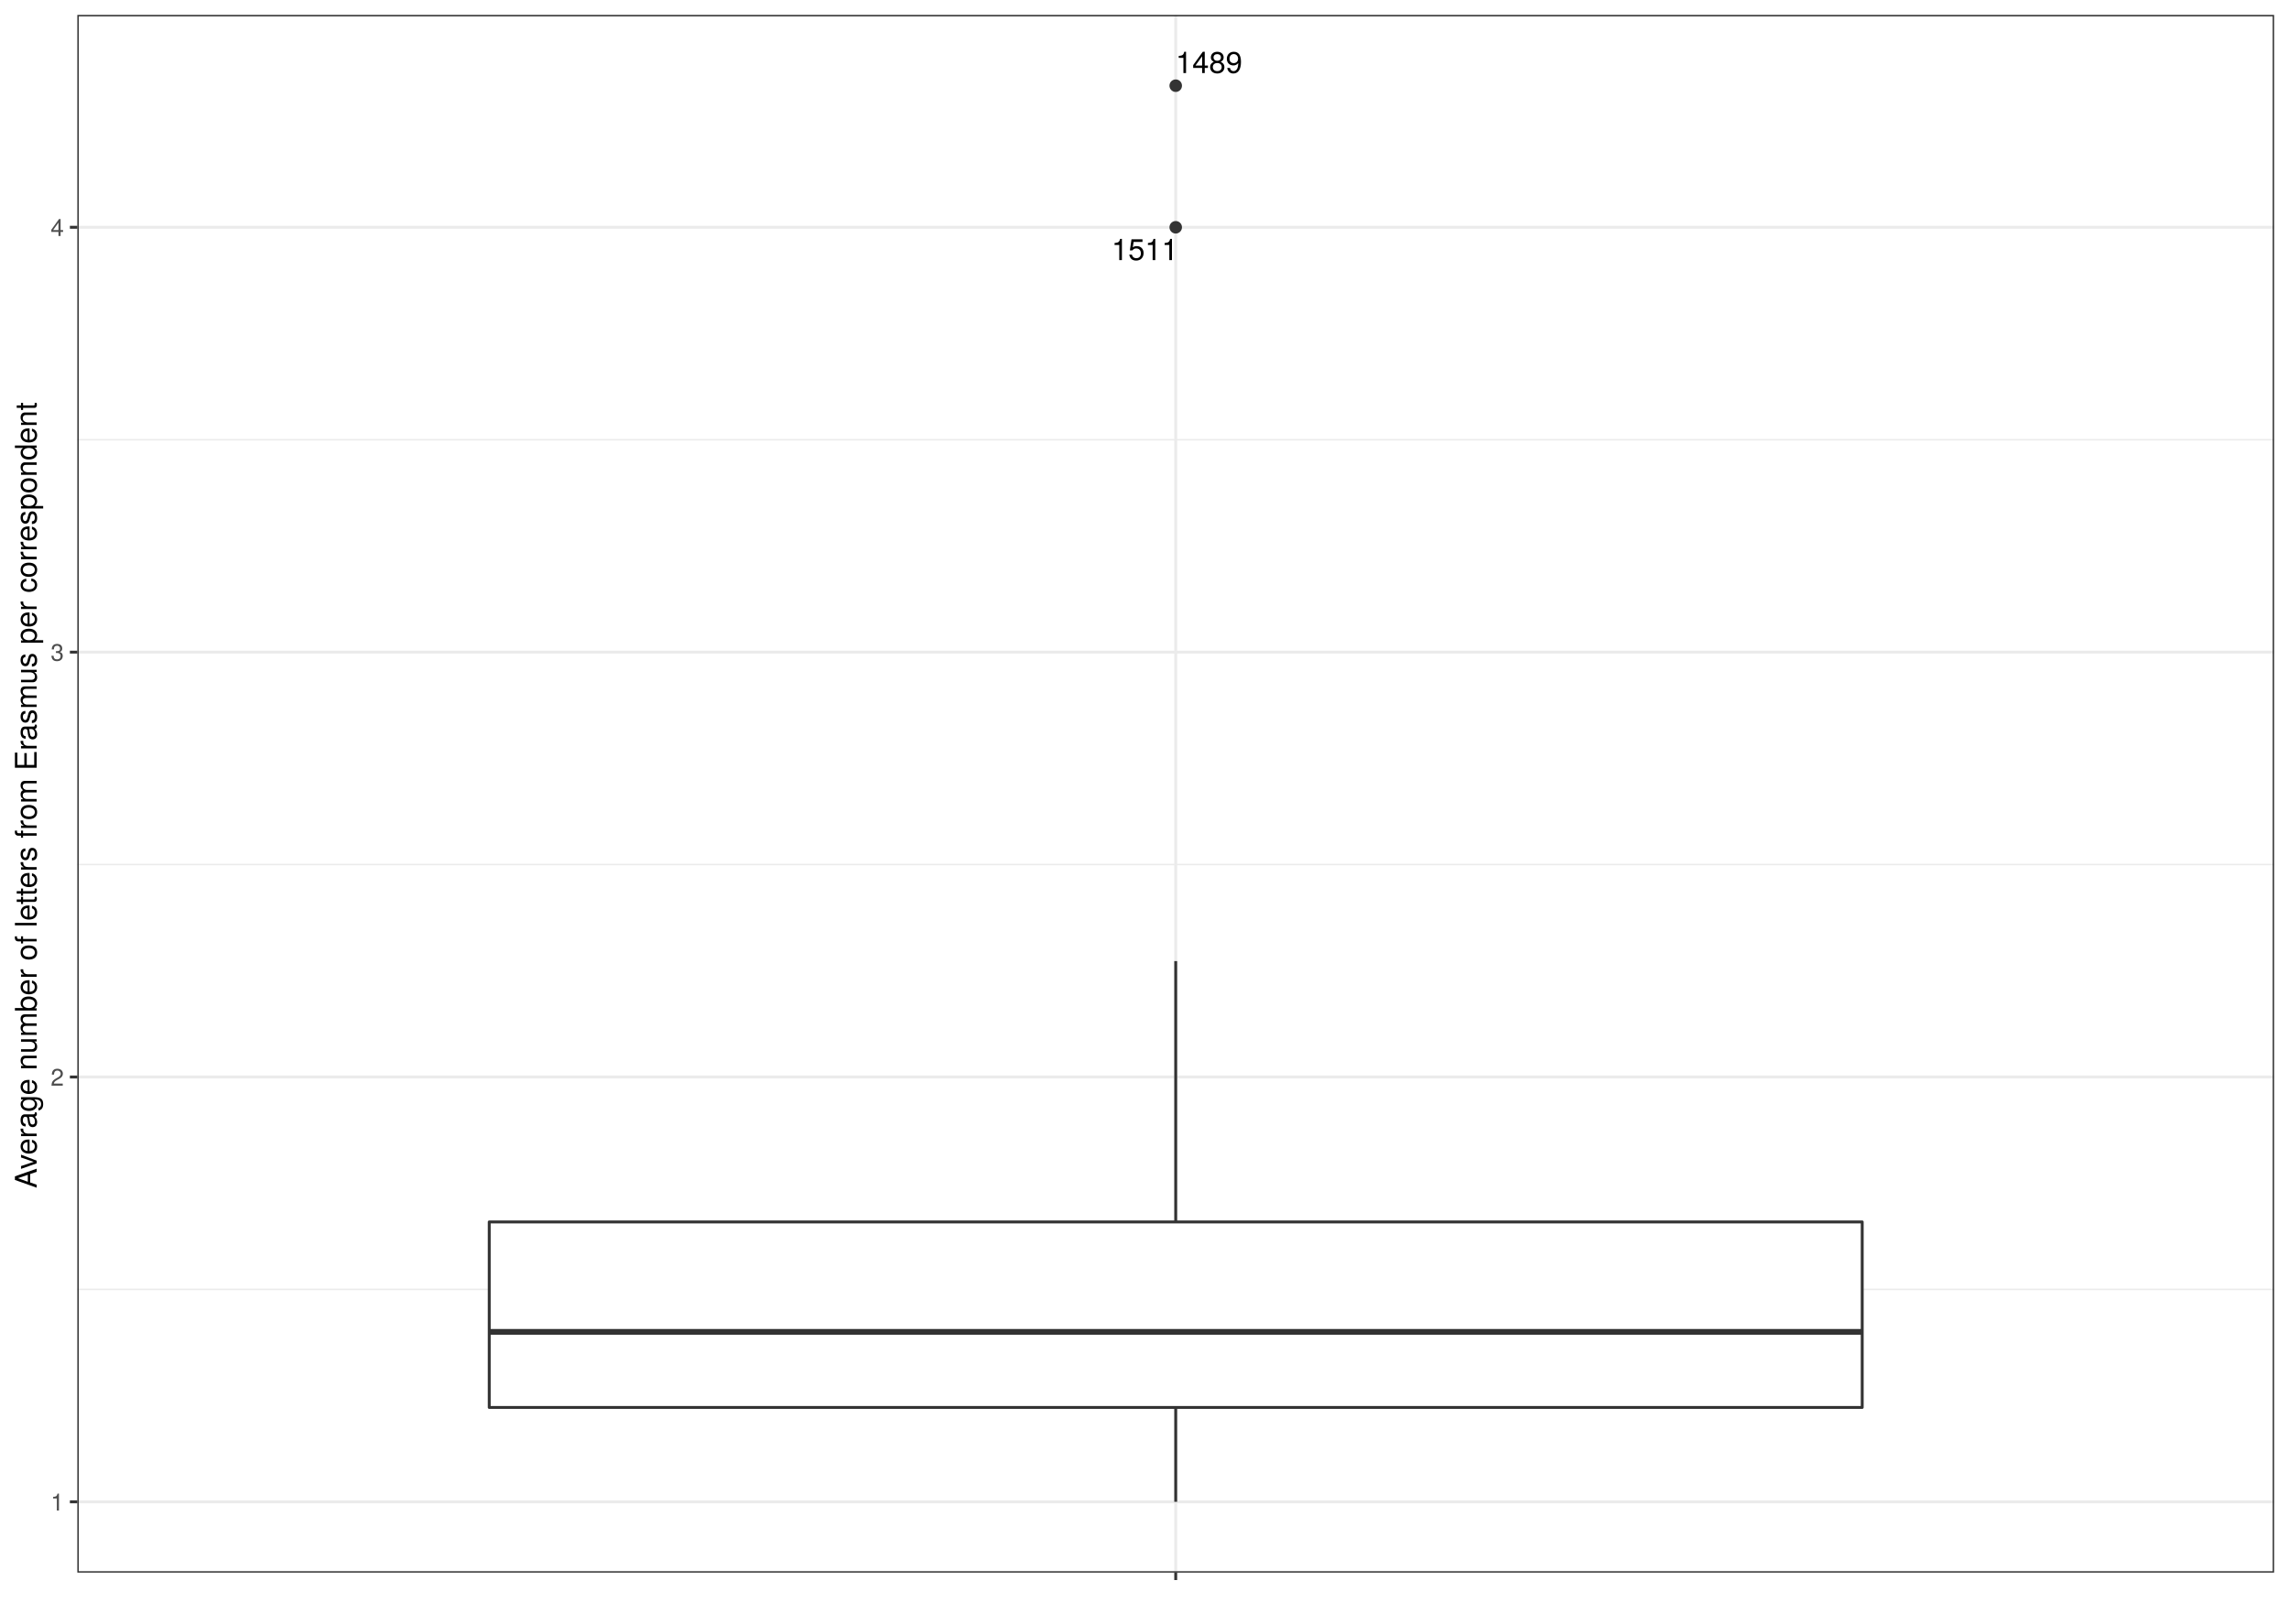
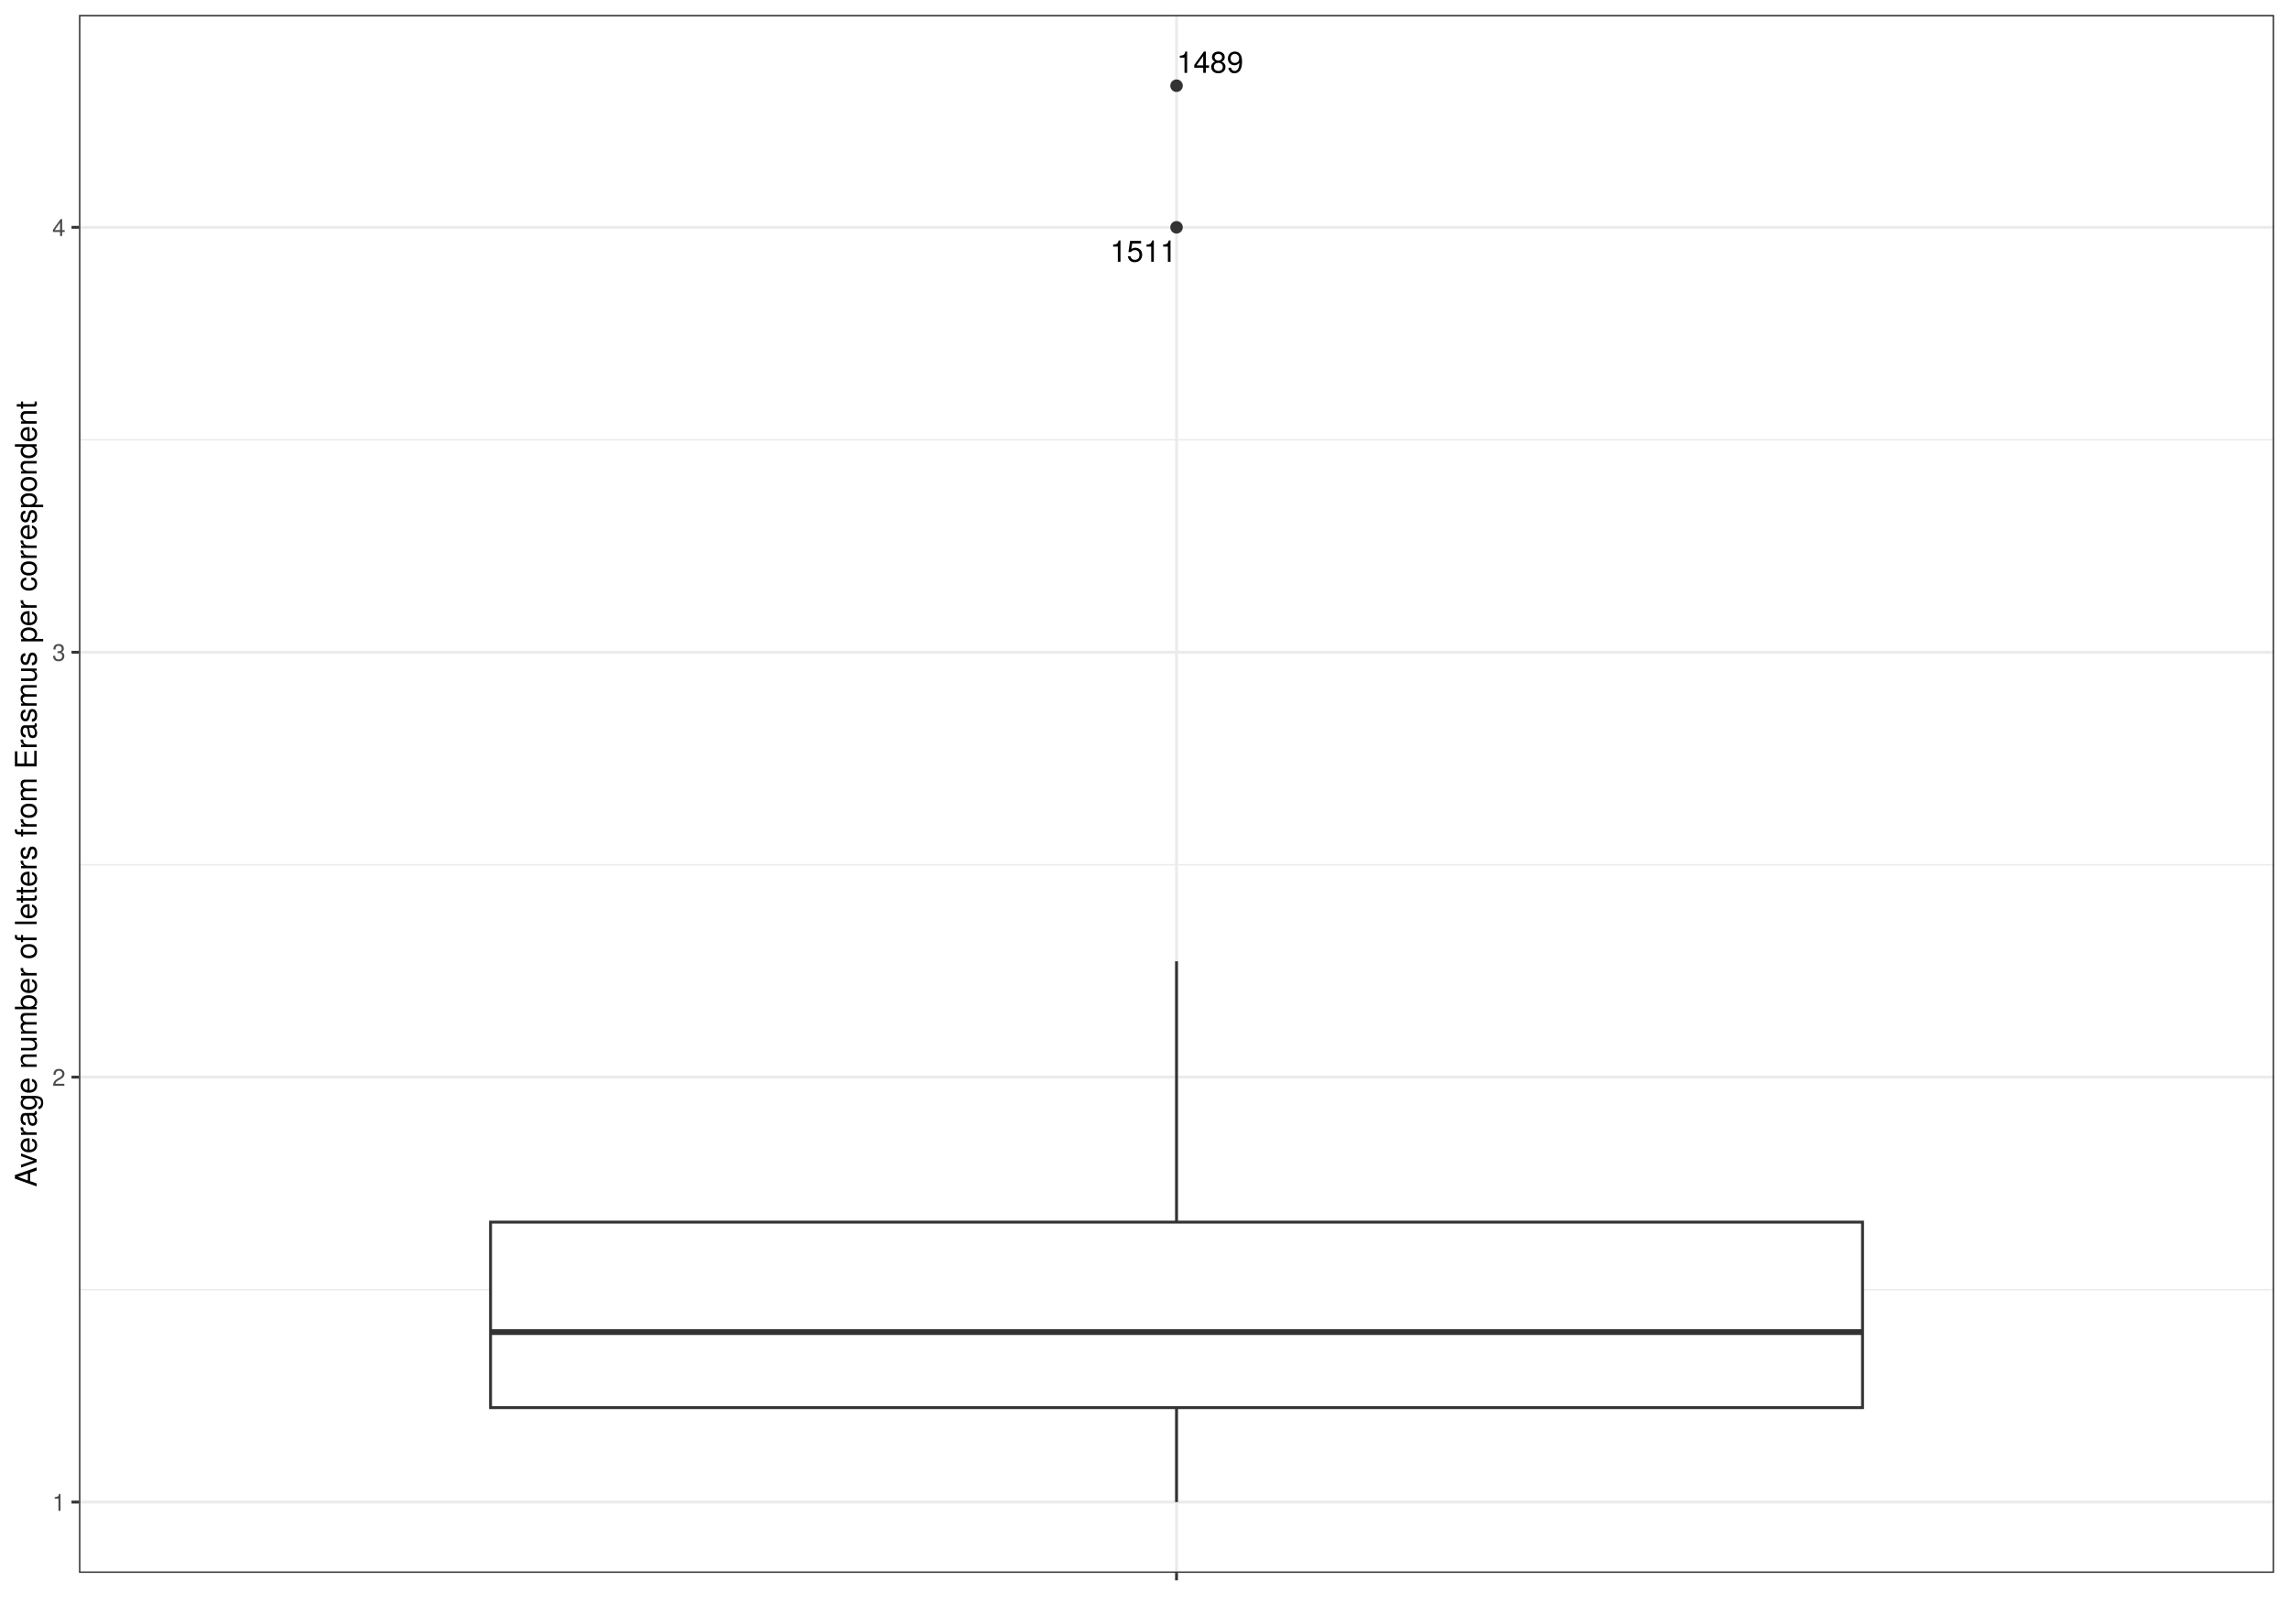
- <svg xmlns="http://www.w3.org/2000/svg" viewBox="0 0 842.40 597.60">
+ <svg xmlns="http://www.w3.org/2000/svg" class="svglite" width="842.40pt" height="597.60pt" viewBox="0 0 842.40 597.60">
  <defs>
    <style type="text/css">
-     line, polyline, polygon, path, rect, circle {
+     .svglite line, .svglite polyline, .svglite polygon, .svglite path, .svglite rect, .svglite circle {
      fill: none;
      stroke: #000000;
      stroke-linecap: round;
      stroke-linejoin: round;
      stroke-miterlimit: 10.00;
    }
+     .svglite text {
+       white-space: pre;
+     }
  </style>
  </defs>
  <rect width="100%" height="100%" style="stroke: none; fill: #FFFFFF;" />
-   <rect x="0.00" y="-0" width="842.40" height="597.60" style="stroke-width: 1.07; stroke: #FFFFFF; fill: #FFFFFF;" />
  <defs>
-     <clipPath id="cpMjguNDZ8ODM2LjkyfDU3OC44Nnw1LjQ4">
-       <rect x="28.46" y="5.48" width="808.46" height="573.38" />
-     </clipPath>
-   </defs>
-   <rect x="28.46" y="5.48" width="808.46" height="573.38" style="stroke-width: 1.07; stroke: none; fill: #FFFFFF;" clip-path="url(#cpMjguNDZ8ODM2LjkyfDU3OC44Nnw1LjQ4)" />
-   <polyline points="28.46,474.60 836.92,474.60 " style="stroke-width: 0.53; stroke: #EBEBEB; stroke-linecap: butt;" clip-path="url(#cpMjguNDZ8ODM2LjkyfDU3OC44Nnw1LjQ4)" />
-   <polyline points="28.46,318.23 836.92,318.23 " style="stroke-width: 0.53; stroke: #EBEBEB; stroke-linecap: butt;" clip-path="url(#cpMjguNDZ8ODM2LjkyfDU3OC44Nnw1LjQ4)" />
-   <polyline points="28.46,161.85 836.92,161.85 " style="stroke-width: 0.53; stroke: #EBEBEB; stroke-linecap: butt;" clip-path="url(#cpMjguNDZ8ODM2LjkyfDU3OC44Nnw1LjQ4)" />
-   <polyline points="28.46,552.79 836.92,552.79 " style="stroke-width: 1.07; stroke: #EBEBEB; stroke-linecap: butt;" clip-path="url(#cpMjguNDZ8ODM2LjkyfDU3OC44Nnw1LjQ4)" />
-   <polyline points="28.46,396.42 836.92,396.42 " style="stroke-width: 1.07; stroke: #EBEBEB; stroke-linecap: butt;" clip-path="url(#cpMjguNDZ8ODM2LjkyfDU3OC44Nnw1LjQ4)" />
-   <polyline points="28.46,240.04 836.92,240.04 " style="stroke-width: 1.07; stroke: #EBEBEB; stroke-linecap: butt;" clip-path="url(#cpMjguNDZ8ODM2LjkyfDU3OC44Nnw1LjQ4)" />
-   <polyline points="28.46,83.66 836.92,83.66 " style="stroke-width: 1.07; stroke: #EBEBEB; stroke-linecap: butt;" clip-path="url(#cpMjguNDZ8ODM2LjkyfDU3OC44Nnw1LjQ4)" />
-   <polyline points="432.69,578.86 432.69,5.48 " style="stroke-width: 1.07; stroke: #EBEBEB; stroke-linecap: butt;" clip-path="url(#cpMjguNDZ8ODM2LjkyfDU3OC44Nnw1LjQ4)" />
-   <circle cx="432.69" cy="31.54" r="1.95" style="stroke-width: 0.71; stroke: #333333; fill: #333333;" clip-path="url(#cpMjguNDZ8ODM2LjkyfDU3OC44Nnw1LjQ4)" />
-   <circle cx="432.69" cy="83.66" r="1.95" style="stroke-width: 0.71; stroke: #333333; fill: #333333;" clip-path="url(#cpMjguNDZ8ODM2LjkyfDU3OC44Nnw1LjQ4)" />
-   <line x1="432.69" y1="449.77" x2="432.69" y2="353.77" style="stroke-width: 1.07; stroke: #333333; stroke-linecap: butt;" clip-path="url(#cpMjguNDZ8ODM2LjkyfDU3OC44Nnw1LjQ4)" />
-   <line x1="432.69" y1="518.05" x2="432.69" y2="552.79" style="stroke-width: 1.07; stroke: #333333; stroke-linecap: butt;" clip-path="url(#cpMjguNDZ8ODM2LjkyfDU3OC44Nnw1LjQ4)" />
-   <polygon points="180.05,449.77 180.05,518.05 685.33,518.05 685.33,449.77 180.05,449.77 " style="stroke-width: 1.07; stroke: #333333; fill: #FFFFFF;" clip-path="url(#cpMjguNDZ8ODM2LjkyfDU3OC44Nnw1LjQ4)" />
-   <line x1="180.05" y1="490.24" x2="685.33" y2="490.24" style="stroke-width: 2.13; stroke: #333333; stroke-linecap: butt;" clip-path="url(#cpMjguNDZ8ODM2LjkyfDU3OC44Nnw1LjQ4)" />
-   <g clip-path="url(#cpMjguNDZ8ODM2LjkyfDU3OC44Nnw1LjQ4)">
-     <text x="432.66" y="26.88" style="font-size: 11.04px; font-family: TeX Gyre Heros;" textLength="24.55px" lengthAdjust="spacingAndGlyphs">1489</text>
-   </g>
-   <g clip-path="url(#cpMjguNDZ8ODM2LjkyfDU3OC44Nnw1LjQ4)">
-     <text x="409.06" y="95.74" style="font-size: 11.04px; font-family: TeX Gyre Heros;" textLength="24.55px" lengthAdjust="spacingAndGlyphs">1511</text>
-   </g>
-   <rect x="28.46" y="5.48" width="808.46" height="573.38" style="stroke-width: 1.07; stroke: #333333;" clip-path="url(#cpMjguNDZ8ODM2LjkyfDU3OC44Nnw1LjQ4)" />
-   <defs>
-     <clipPath id="cpMC4wMHw4NDIuNDB8NTk3LjYwfDAuMDA=">
+     <clipPath id="cpMC4wMHw4NDIuNDB8MC4wMHw1OTcuNjA=">
      <rect x="0.00" y="0.00" width="842.40" height="597.60" />
    </clipPath>
  </defs>
-   <g clip-path="url(#cpMC4wMHw4NDIuNDB8NTk3LjYwfDAuMDA=)">
-     <text x="18.64" y="556.00" style="font-size: 8.80px; fill: #4D4D4D; font-family: TeX Gyre Heros;" textLength="4.89px" lengthAdjust="spacingAndGlyphs">1</text>
+   <g clip-path="url(#cpMC4wMHw4NDIuNDB8MC4wMHw1OTcuNjA=)">
+     <rect x="0.00" y="-0" width="842.40" height="597.60" style="stroke-width: 1.07; stroke: #FFFFFF; fill: #FFFFFF;" />
  </g>
-   <g clip-path="url(#cpMC4wMHw4NDIuNDB8NTk3LjYwfDAuMDA=)">
-     <text x="18.64" y="399.62" style="font-size: 8.80px; fill: #4D4D4D; font-family: TeX Gyre Heros;" textLength="4.89px" lengthAdjust="spacingAndGlyphs">2</text>
+   <defs>
+     <clipPath id="cpMjkuMDZ8ODM2LjkyfDUuNDh8NTc4Ljk1">
+       <rect x="29.06" y="5.48" width="807.87" height="573.47" />
+     </clipPath>
+   </defs>
+   <g clip-path="url(#cpMjkuMDZ8ODM2LjkyfDUuNDh8NTc4Ljk1)">
+     <rect x="29.06" y="5.48" width="807.87" height="573.47" style="stroke-width: 1.07; stroke: none; fill: #FFFFFF;" />
+     <polyline points="29.06,474.68 836.92,474.68 " style="stroke-width: 0.53; stroke: #EBEBEB; stroke-linecap: butt;" />
+     <polyline points="29.06,318.28 836.92,318.28 " style="stroke-width: 0.53; stroke: #EBEBEB; stroke-linecap: butt;" />
+     <polyline points="29.06,161.88 836.92,161.88 " style="stroke-width: 0.53; stroke: #EBEBEB; stroke-linecap: butt;" />
+     <polyline points="29.06,552.88 836.92,552.88 " style="stroke-width: 1.07; stroke: #EBEBEB; stroke-linecap: butt;" />
+     <polyline points="29.06,396.48 836.92,396.48 " style="stroke-width: 1.07; stroke: #EBEBEB; stroke-linecap: butt;" />
+     <polyline points="29.06,240.08 836.92,240.08 " style="stroke-width: 1.07; stroke: #EBEBEB; stroke-linecap: butt;" />
+     <polyline points="29.06,83.67 836.92,83.67 " style="stroke-width: 1.07; stroke: #EBEBEB; stroke-linecap: butt;" />
+     <polyline points="432.99,578.95 432.99,5.48 " style="stroke-width: 1.07; stroke: #EBEBEB; stroke-linecap: butt;" />
+     <circle cx="432.99" cy="31.55" r="1.95" style="stroke-width: 0.71; stroke: #333333; fill: #333333;" />
+     <circle cx="432.99" cy="83.67" r="1.95" style="stroke-width: 0.71; stroke: #333333; fill: #333333;" />
+     <line x1="432.99" y1="449.84" x2="432.99" y2="353.83" style="stroke-width: 1.07; stroke: #333333; stroke-linecap: butt;" />
+     <line x1="432.99" y1="518.13" x2="432.99" y2="552.88" style="stroke-width: 1.07; stroke: #333333; stroke-linecap: butt;" />
+     <polygon points="180.53,449.84 180.53,518.13 685.45,518.13 685.45,449.84 180.53,449.84 " style="stroke-width: 1.07; stroke: #333333; stroke-linecap: butt; stroke-linejoin: miter; fill: #FFFFFF;" />
+     <line x1="180.53" y1="490.32" x2="685.45" y2="490.32" style="stroke-width: 2.13; stroke: #333333; stroke-linecap: butt; stroke-linejoin: miter;" />
+     <text x="445.34" y="26.81" text-anchor="middle" style="font-size: 11.04px; font-family: &quot;TeX Gyre Heros&quot;;" textLength="28.08px" lengthAdjust="spacingAndGlyphs">1489</text>
+     <text x="420.81" y="96.34" text-anchor="middle" style="font-size: 11.04px; font-family: &quot;TeX Gyre Heros&quot;;" textLength="28.08px" lengthAdjust="spacingAndGlyphs">1511</text>
+     <rect x="29.06" y="5.48" width="807.87" height="573.47" style="stroke-width: 1.07; stroke: #333333;" />
  </g>
-   <g clip-path="url(#cpMC4wMHw4NDIuNDB8NTk3LjYwfDAuMDA=)">
-     <text x="18.64" y="243.25" style="font-size: 8.80px; fill: #4D4D4D; font-family: TeX Gyre Heros;" textLength="4.89px" lengthAdjust="spacingAndGlyphs">3</text>
-   </g>
-   <g clip-path="url(#cpMC4wMHw4NDIuNDB8NTk3LjYwfDAuMDA=)">
-     <text x="18.64" y="86.87" style="font-size: 8.80px; fill: #4D4D4D; font-family: TeX Gyre Heros;" textLength="4.89px" lengthAdjust="spacingAndGlyphs">4</text>
-   </g>
-   <polyline points="25.72,552.79 28.46,552.79 " style="stroke-width: 1.07; stroke: #333333; stroke-linecap: butt;" clip-path="url(#cpMC4wMHw4NDIuNDB8NTk3LjYwfDAuMDA=)" />
-   <polyline points="25.72,396.42 28.46,396.42 " style="stroke-width: 1.07; stroke: #333333; stroke-linecap: butt;" clip-path="url(#cpMC4wMHw4NDIuNDB8NTk3LjYwfDAuMDA=)" />
-   <polyline points="25.72,240.04 28.46,240.04 " style="stroke-width: 1.07; stroke: #333333; stroke-linecap: butt;" clip-path="url(#cpMC4wMHw4NDIuNDB8NTk3LjYwfDAuMDA=)" />
-   <polyline points="25.72,83.66 28.46,83.66 " style="stroke-width: 1.07; stroke: #333333; stroke-linecap: butt;" clip-path="url(#cpMC4wMHw4NDIuNDB8NTk3LjYwfDAuMDA=)" />
-   <polyline points="432.69,581.60 432.69,578.86 " style="stroke-width: 1.07; stroke: #333333; stroke-linecap: butt;" clip-path="url(#cpMC4wMHw4NDIuNDB8NTk3LjYwfDAuMDA=)" />
-   <g clip-path="url(#cpMC4wMHw4NDIuNDB8NTk3LjYwfDAuMDA=)">
-     <text x="431.47" y="590.20" style="font-size: 8.80px; fill: #4D4D4D; font-family: TeX Gyre Heros;" textLength="2.45px" lengthAdjust="spacingAndGlyphs"> </text>
-   </g>
-   <g clip-path="url(#cpMC4wMHw4NDIuNDB8NTk3LjYwfDAuMDA=)">
-     <text transform="translate(13.50,437.36) rotate(-90)" style="font-size: 11.00px; font-family: TeX Gyre Heros;" textLength="290.39px" lengthAdjust="spacingAndGlyphs">Average number of letters from Erasmus per correspondent</text>
+   <g clip-path="url(#cpMC4wMHw4NDIuNDB8MC4wMHw1OTcuNjA=)">
+     <text x="24.12" y="556.09" text-anchor="end" style="font-size: 8.80px;fill: #4D4D4D; font-family: &quot;TeX Gyre Heros&quot;;" textLength="5.59px" lengthAdjust="spacingAndGlyphs">1</text>
+     <text x="24.12" y="399.68" text-anchor="end" style="font-size: 8.80px;fill: #4D4D4D; font-family: &quot;TeX Gyre Heros&quot;;" textLength="5.59px" lengthAdjust="spacingAndGlyphs">2</text>
+     <text x="24.12" y="243.28" text-anchor="end" style="font-size: 8.80px;fill: #4D4D4D; font-family: &quot;TeX Gyre Heros&quot;;" textLength="5.59px" lengthAdjust="spacingAndGlyphs">3</text>
+     <text x="24.12" y="86.88" text-anchor="end" style="font-size: 8.80px;fill: #4D4D4D; font-family: &quot;TeX Gyre Heros&quot;;" textLength="5.59px" lengthAdjust="spacingAndGlyphs">4</text>
+     <polyline points="26.32,552.88 29.06,552.88 " style="stroke-width: 1.07; stroke: #333333; stroke-linecap: butt;" />
+     <polyline points="26.32,396.48 29.06,396.48 " style="stroke-width: 1.07; stroke: #333333; stroke-linecap: butt;" />
+     <polyline points="26.32,240.08 29.06,240.08 " style="stroke-width: 1.07; stroke: #333333; stroke-linecap: butt;" />
+     <polyline points="26.32,83.67 29.06,83.67 " style="stroke-width: 1.07; stroke: #333333; stroke-linecap: butt;" />
+     <polyline points="432.99,581.68 432.99,578.95 " style="stroke-width: 1.07; stroke: #333333; stroke-linecap: butt;" />
+     <text x="432.99" y="590.29" text-anchor="middle" style="font-size: 8.80px;fill: #4D4D4D; font-family: &quot;TeX Gyre Heros&quot;;" textLength="2.79px" lengthAdjust="spacingAndGlyphs"> </text>
+     <text transform="translate(13.50,292.21) rotate(-90)" text-anchor="middle" style="font-size: 11.00px; font-family: &quot;TeX Gyre Heros&quot;;" textLength="329.49px" lengthAdjust="spacingAndGlyphs">Average number of letters from Erasmus per correspondent</text>
  </g>
</svg>
